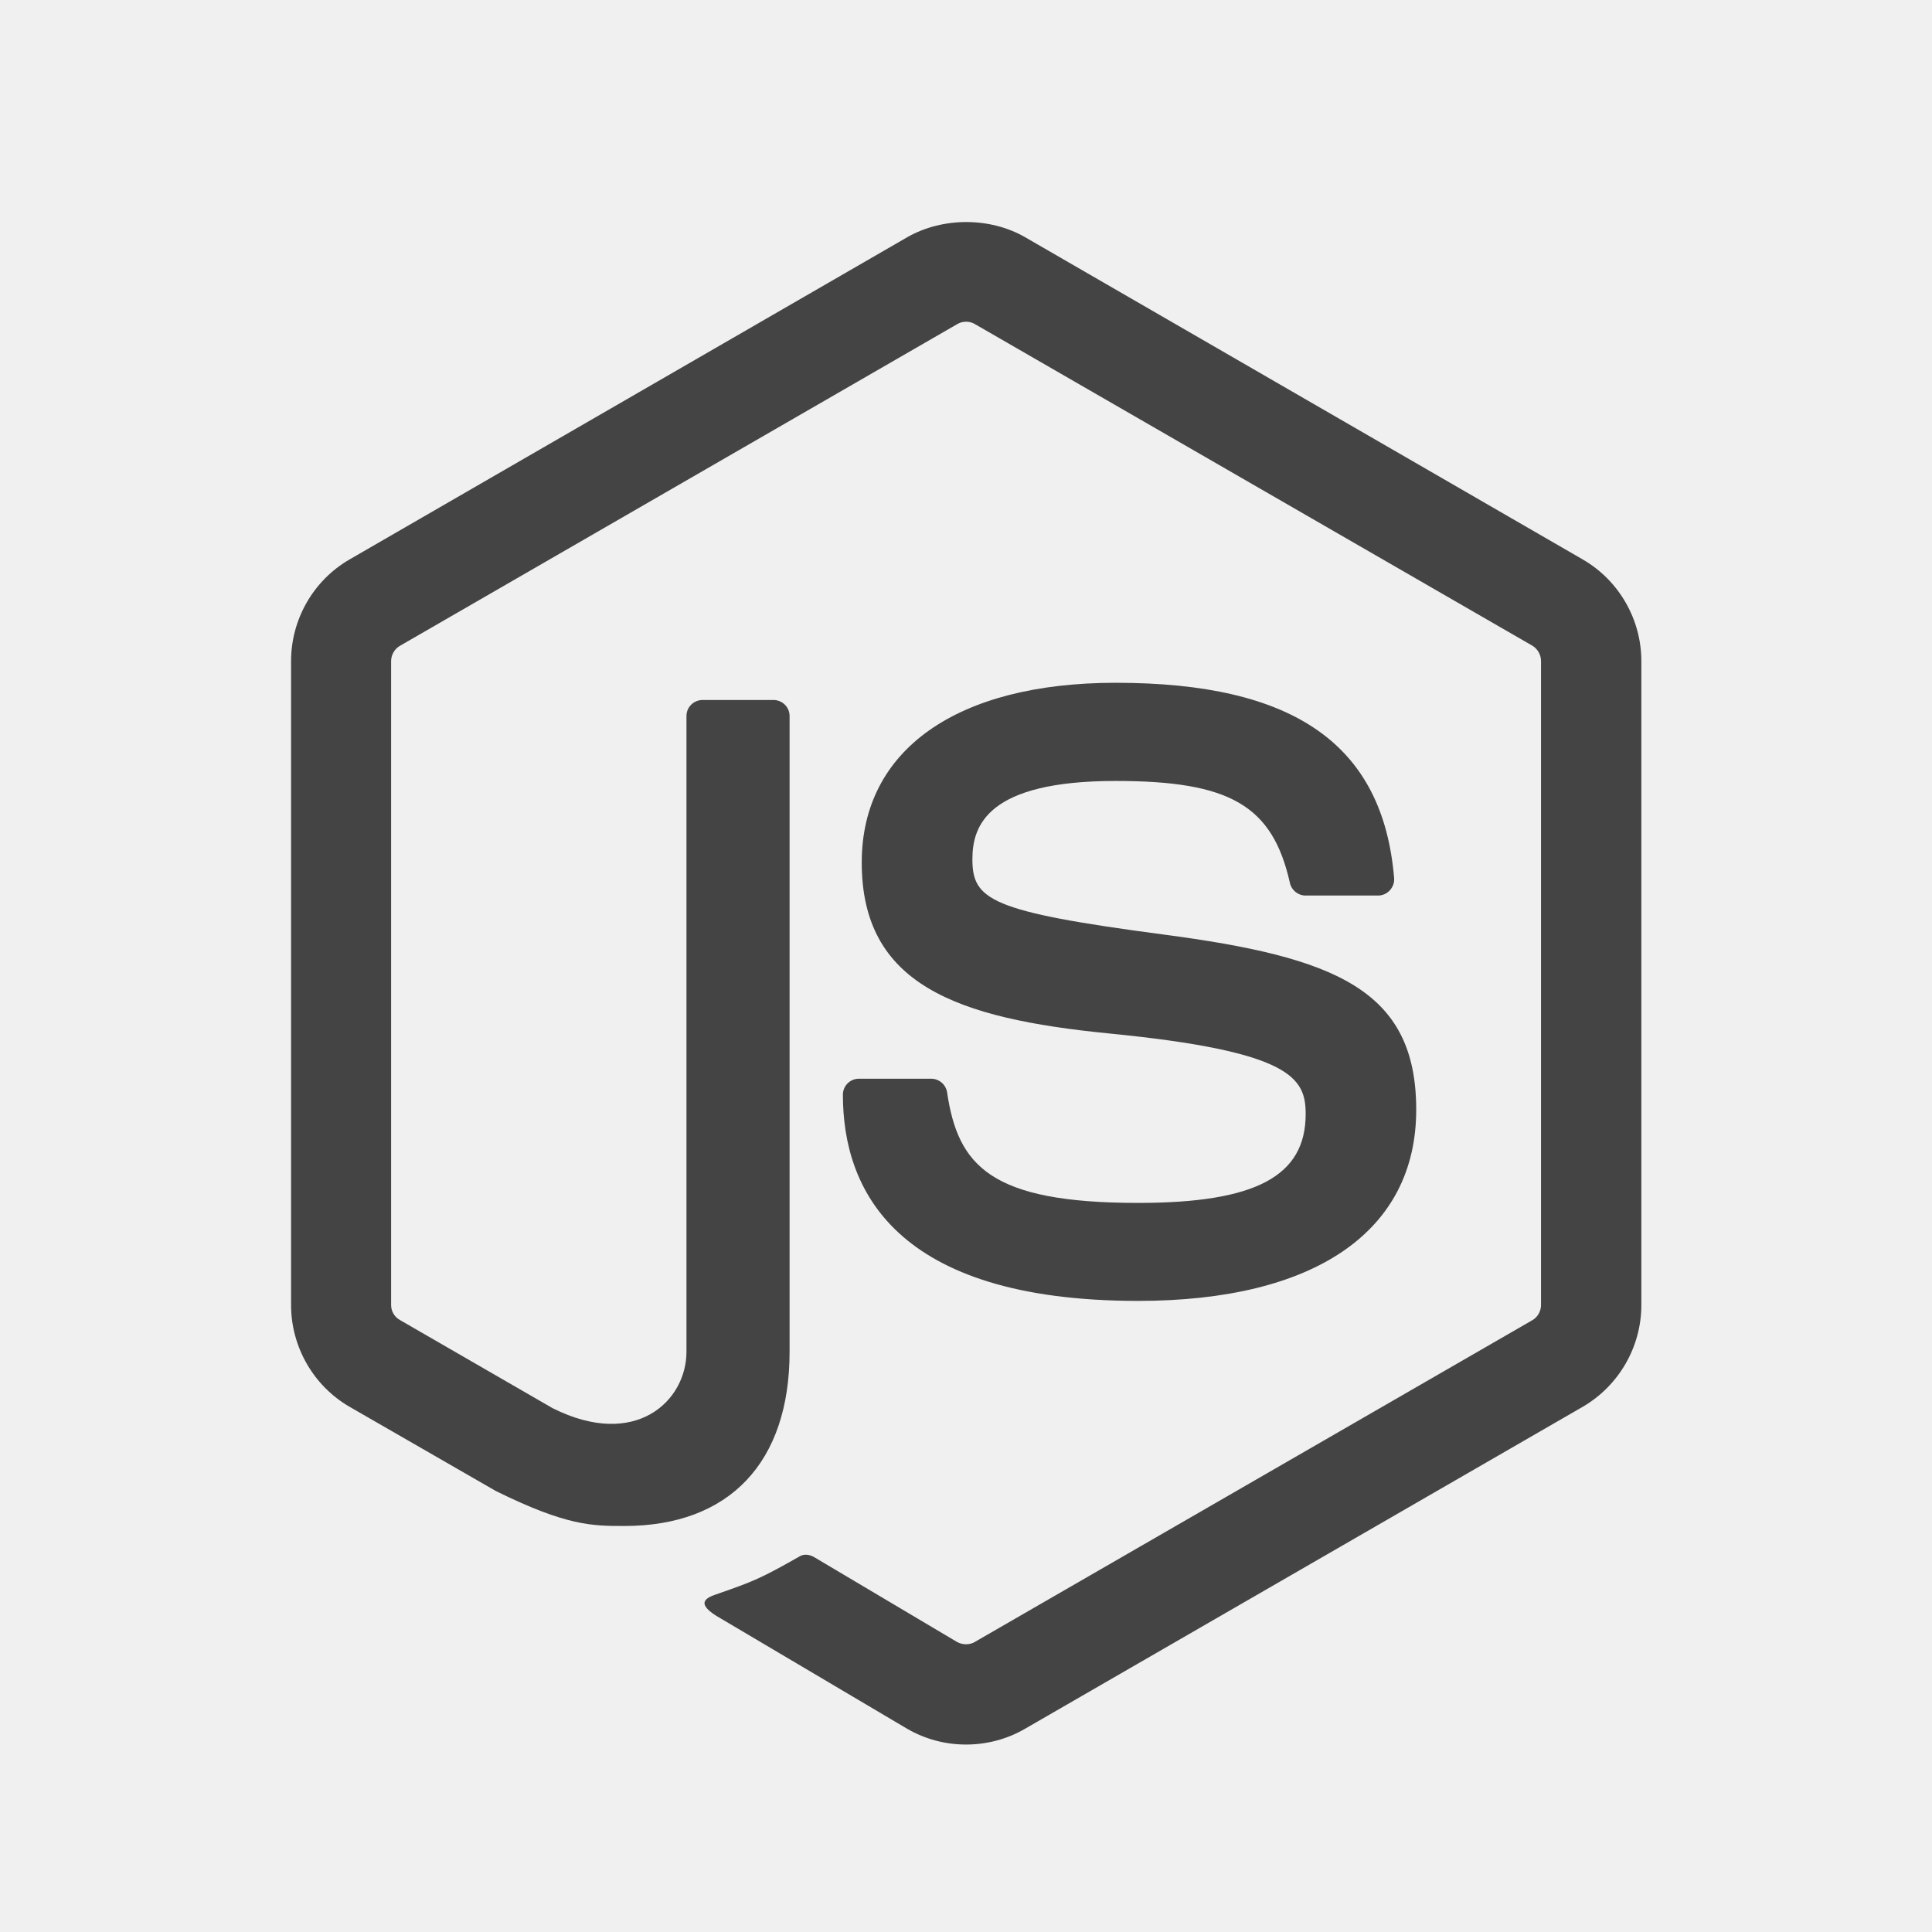
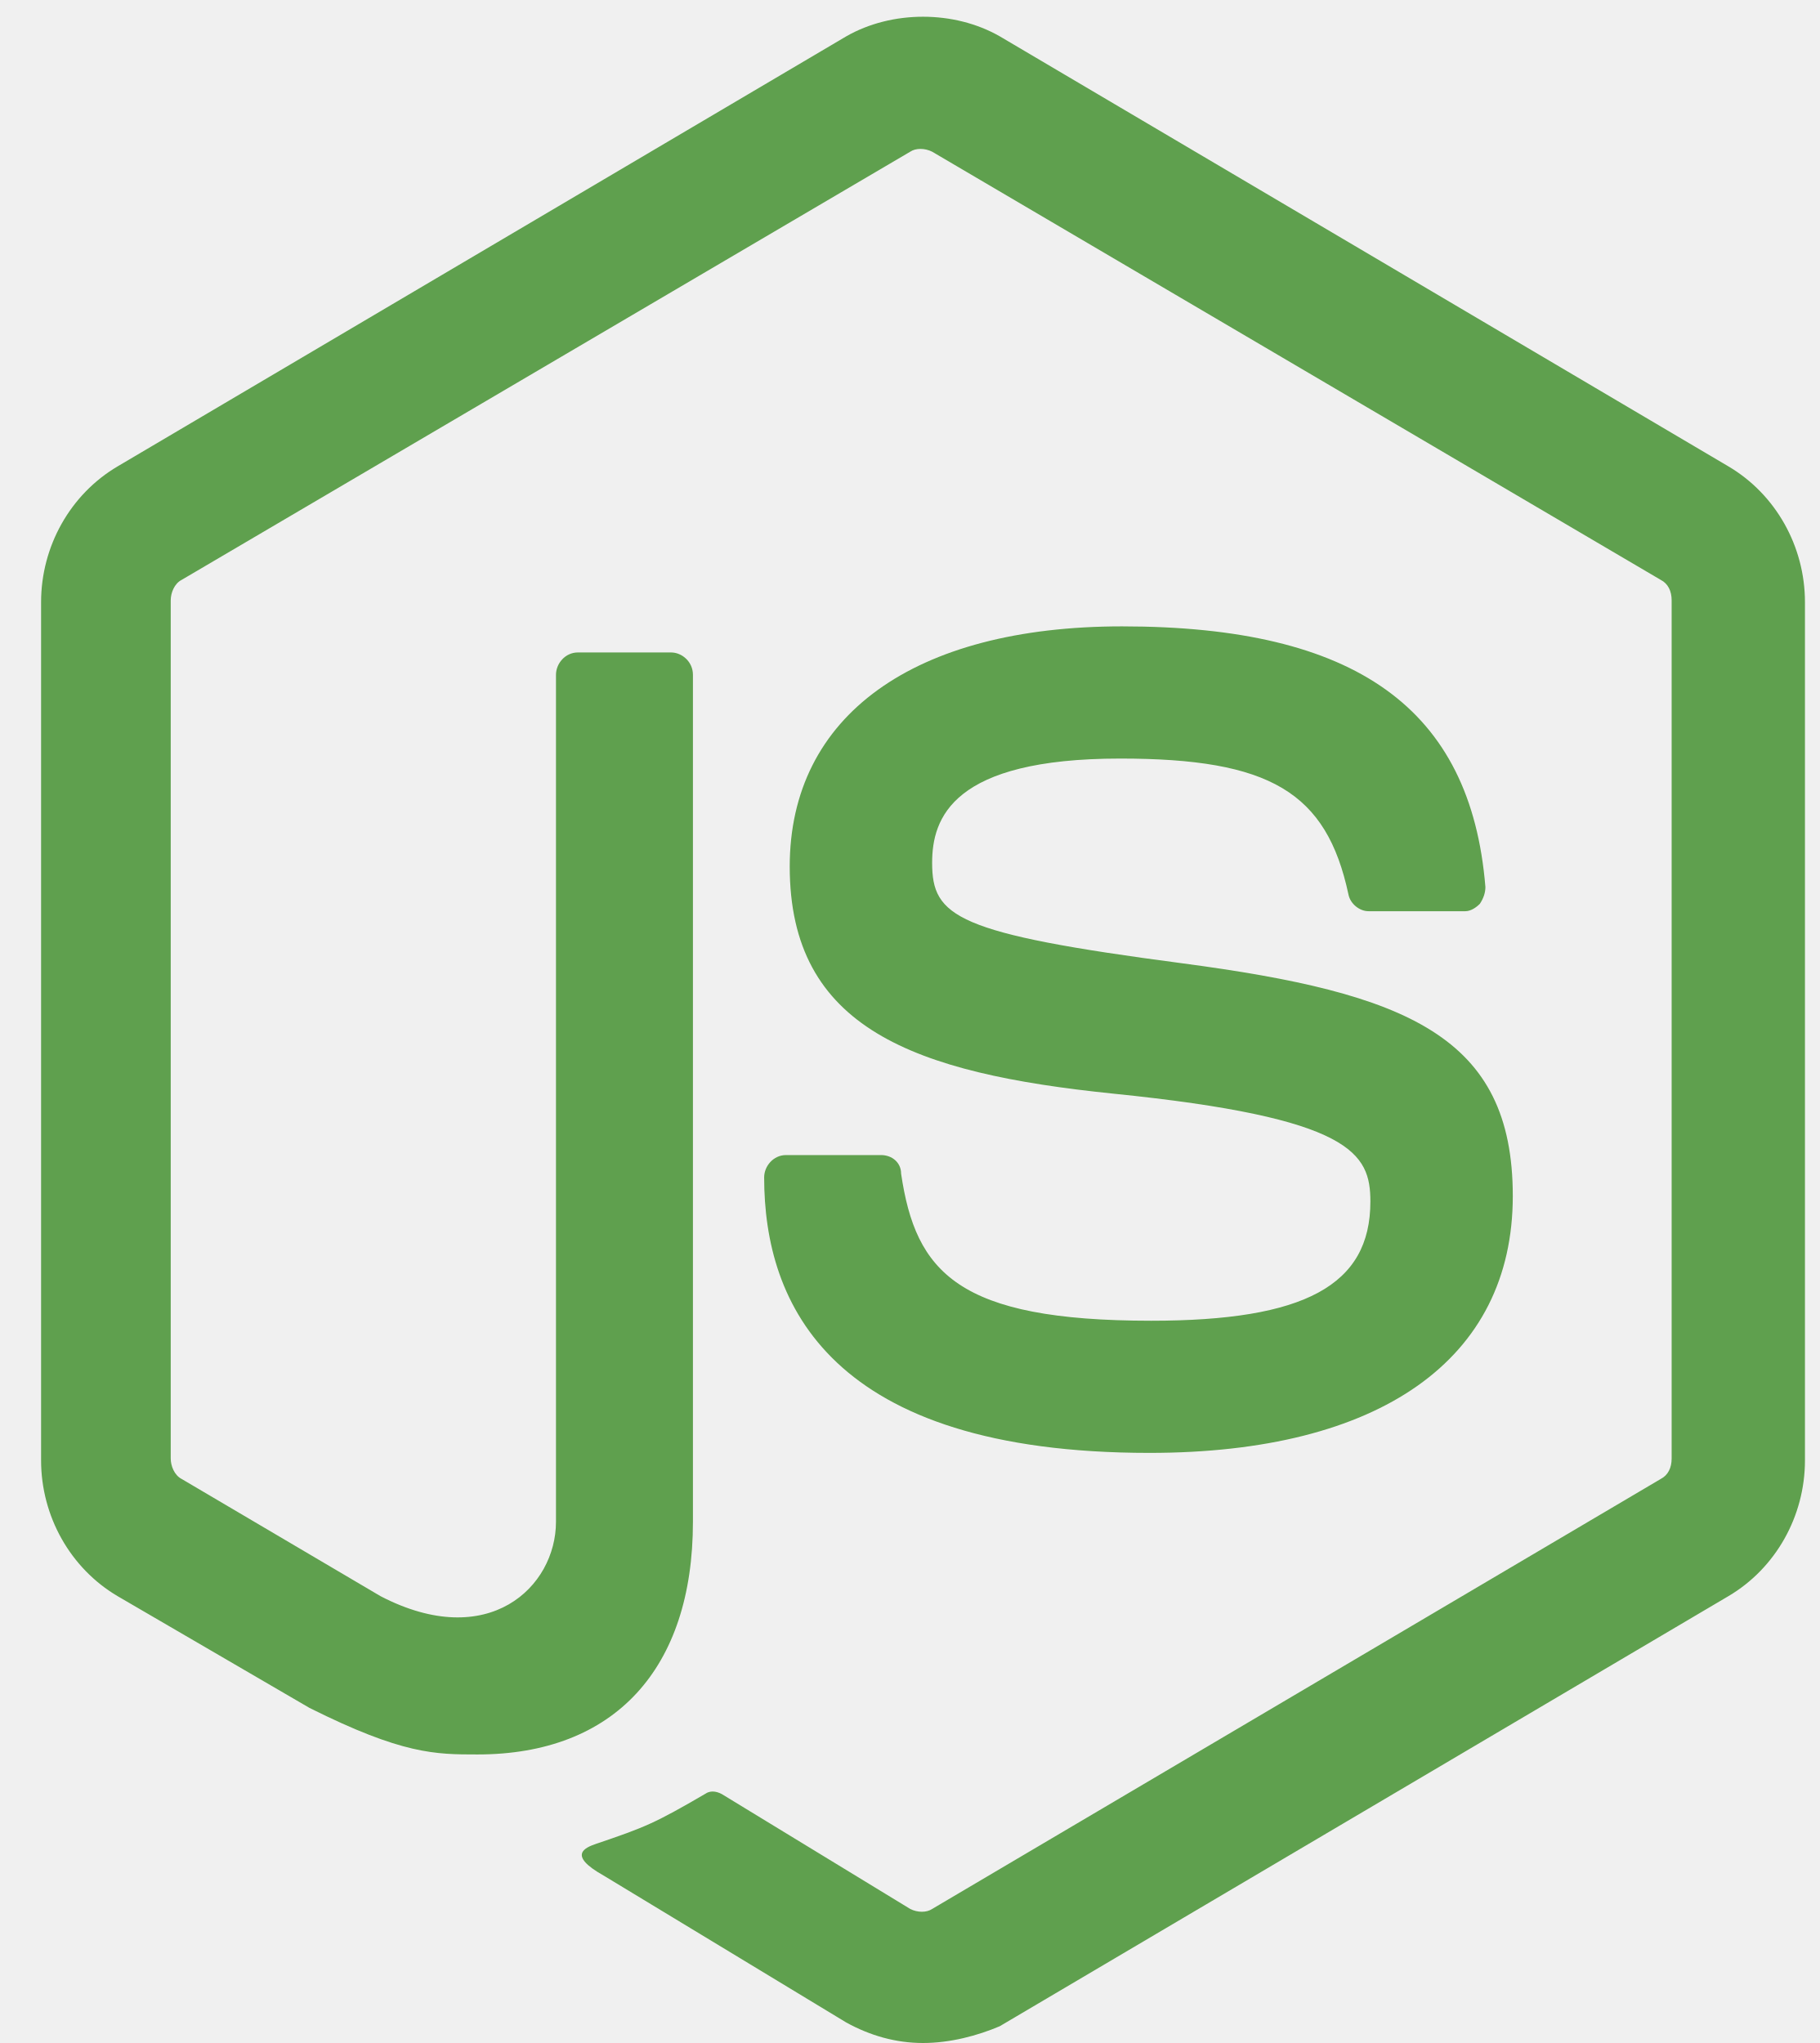
- <svg xmlns="http://www.w3.org/2000/svg" viewBox="0 0 32 32" version="1.1">
-   <path fill="#444444" d="M15.998 28.895c-0.337 0-0.673-0.088-0.969-0.259l-3.086-1.826c-0.46-0.257-0.235-0.349-0.083-0.402 0.614-0.213 0.739-0.262 1.394-0.635 0.069-0.038 0.159-0.024 0.231 0.018l2.37 1.407c0.087 0.048 0.207 0.048 0.287 0l9.241-5.333c0.086-0.049 0.141-0.149 0.141-0.25v-10.665c0-0.104-0.055-0.202-0.143-0.255l-9.237-5.329c-0.086-0.050-0.199-0.050-0.285 0l-9.235 5.331c-0.090 0.051-0.146 0.152-0.146 0.253v10.666c0 0.102 0.056 0.198 0.145 0.247l2.532 1.462c1.374 0.687 2.215-0.122 2.215-0.935v-10.53c0-0.149 0.12-0.266 0.269-0.266h1.172c0.146 0 0.267 0.117 0.267 0.266v10.53c0 1.833-0.998 2.885-2.736 2.885-0.534 0-0.955 0-2.129-0.579l-2.423-1.395c-0.598-0.346-0.969-0.993-0.969-1.686v-10.665c0-0.693 0.371-1.339 0.969-1.684l9.242-5.34c0.585-0.331 1.362-0.331 1.942 0l9.241 5.34c0.599 0.346 0.971 0.992 0.971 1.684v10.665c0 0.693-0.372 1.337-0.971 1.686l-9.241 5.335c-0.296 0.171-0.631 0.259-0.973 0.259zM18.853 21.547c-4.045 0-4.892-1.857-4.892-3.414 0-0.148 0.118-0.266 0.266-0.266h1.195c0.133 0 0.245 0.096 0.265 0.226 0.18 1.216 0.717 1.831 3.164 1.831 1.946 0 2.775-0.441 2.775-1.473 0-0.596-0.234-1.037-3.26-1.334-2.528-0.25-4.093-0.809-4.093-2.831 0-1.865 1.572-2.977 4.207-2.977 2.961 0 4.425 1.027 4.611 3.233 0.007 0.075-0.020 0.148-0.071 0.205-0.051 0.054-0.121 0.086-0.196 0.086h-1.2c-0.124 0-0.233-0.088-0.259-0.209-0.288-1.28-0.988-1.689-2.886-1.689-2.126 0-2.373 0.74-2.373 1.295 0 0.673 0.292 0.869 3.161 1.248 2.84 0.375 4.19 0.907 4.19 2.902 0 2.014-1.678 3.167-4.606 3.167z" />
+ <svg xmlns="http://www.w3.org/2000/svg" width="57" height="64" viewBox="0 0 57 64" fill="none">
+   <g clip-path="url(#clip0_93_122)">
+     <path d="M28.913 64C28.055 64 27.255 63.767 26.511 63.359L18.904 58.752C17.76 58.11 18.332 57.877 18.675 57.76C20.219 57.236 20.505 57.119 22.107 56.186C22.278 56.069 22.507 56.127 22.679 56.244L28.513 59.801C28.742 59.918 29.028 59.918 29.199 59.801L52.021 46.331C52.25 46.214 52.364 45.981 52.364 45.689V18.806C52.364 18.515 52.25 18.281 52.021 18.165L29.199 4.752C28.97 4.636 28.684 4.636 28.513 4.752L5.691 18.165C5.462 18.281 5.348 18.573 5.348 18.806V45.689C5.348 45.922 5.462 46.214 5.691 46.331L11.925 50.005C15.3 51.754 17.416 49.713 17.416 47.672V21.139C17.416 20.789 17.702 20.439 18.103 20.439H21.02C21.363 20.439 21.706 20.73 21.706 21.139V47.672C21.706 52.279 19.247 54.961 14.957 54.961C13.641 54.961 12.612 54.961 9.695 53.503L3.689 50.005C2.202 49.13 1.287 47.497 1.287 45.748V18.864C1.287 17.115 2.202 15.482 3.689 14.607L26.511 1.137C27.941 0.32 29.886 0.32 31.316 1.137L54.137 14.607C55.625 15.482 56.54 17.115 56.54 18.864V45.748C56.54 47.497 55.625 49.13 54.137 50.005L31.316 63.475C30.629 63.767 29.771 64 28.913 64Z" fill="#5FA04E" />
+     <path d="M36.006 45.514C25.996 45.514 23.937 40.849 23.937 36.884C23.937 36.534 24.223 36.184 24.623 36.184H27.598C27.941 36.184 28.227 36.417 28.227 36.767C28.684 39.858 30 41.374 36.063 41.374C40.867 41.374 42.927 40.266 42.927 37.642C42.927 36.126 42.355 35.017 34.862 34.259C28.627 33.618 24.738 32.218 24.738 27.145C24.738 22.422 28.627 19.622 35.148 19.622C42.469 19.622 46.072 22.188 46.53 27.787C46.53 27.962 46.473 28.136 46.358 28.311C46.244 28.428 46.072 28.545 45.901 28.545H42.869C42.583 28.545 42.297 28.311 42.24 28.02C41.554 24.812 39.781 23.763 35.09 23.763C29.828 23.763 29.199 25.629 29.199 27.028C29.199 28.72 29.943 29.244 37.035 30.177C44.071 31.11 47.388 32.452 47.388 37.467C47.388 42.598 43.212 45.514 36.006 45.514Z" fill="#5FA04E" />
+   </g>
+   <defs>
+     <clipPath id="clip0_93_122">
+       <rect width="56.32" height="64" fill="white" transform="translate(0.653687)" />
+     </clipPath>
+   </defs>
</svg>
